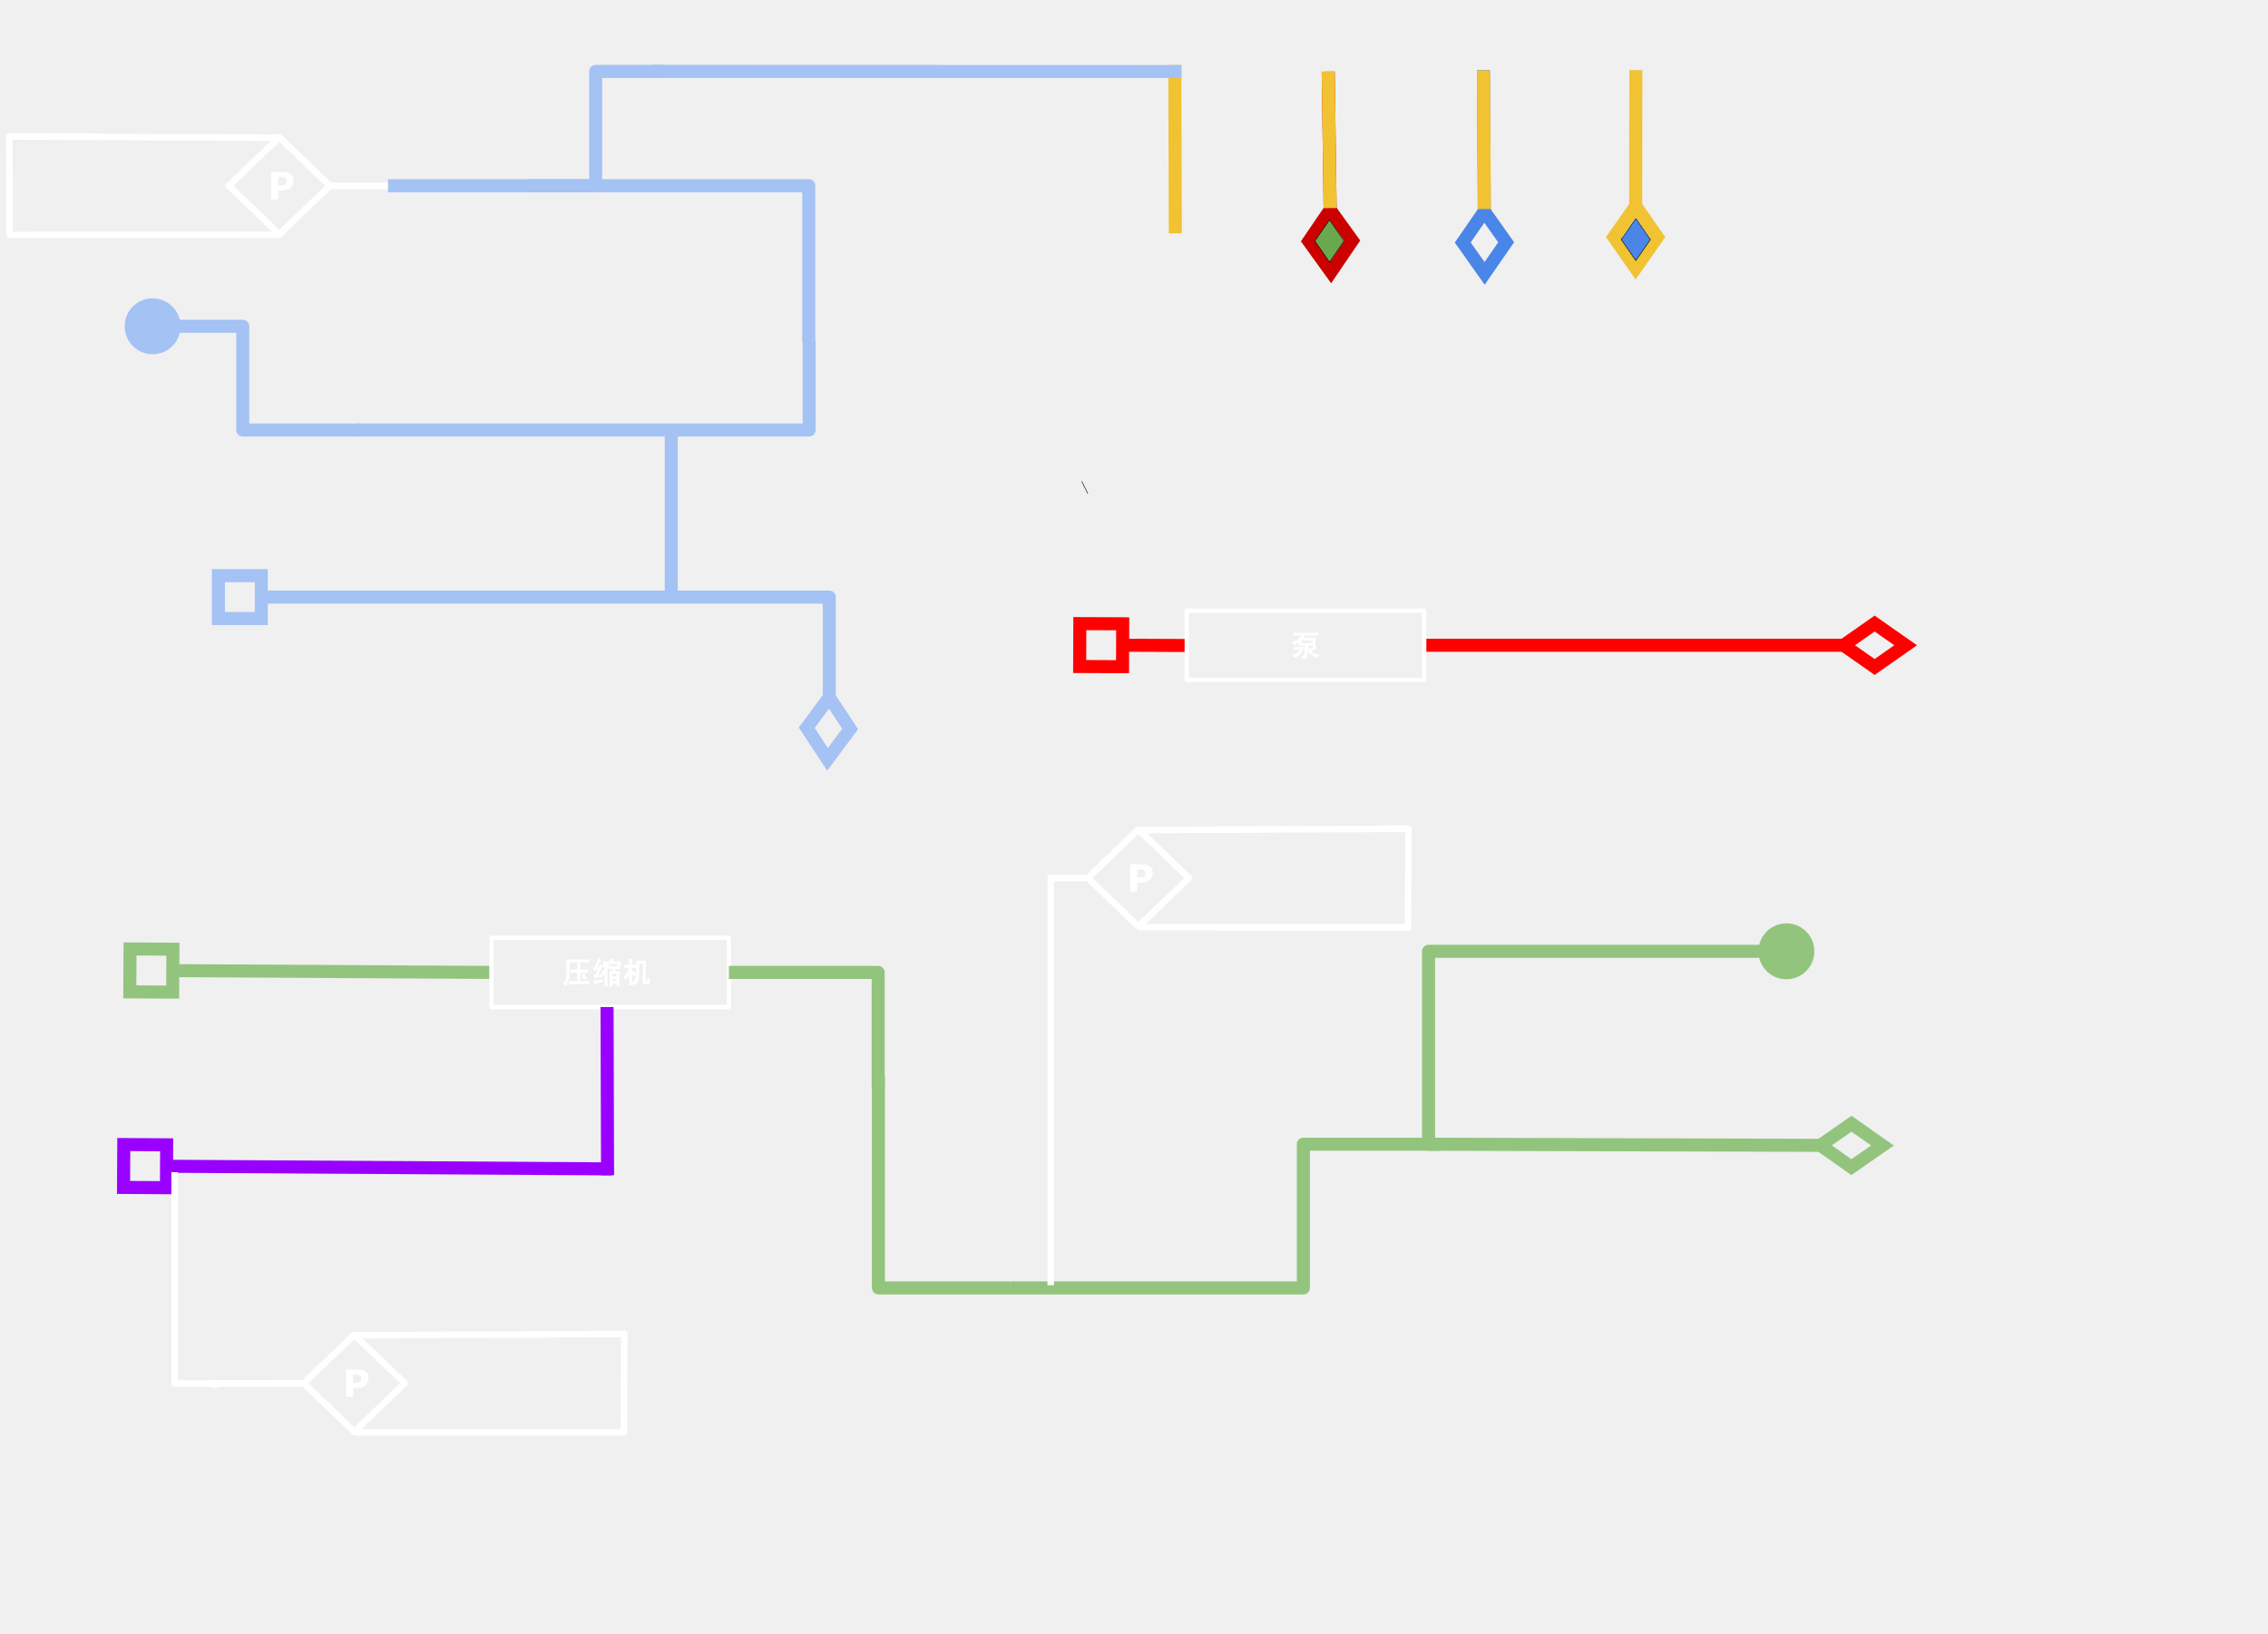
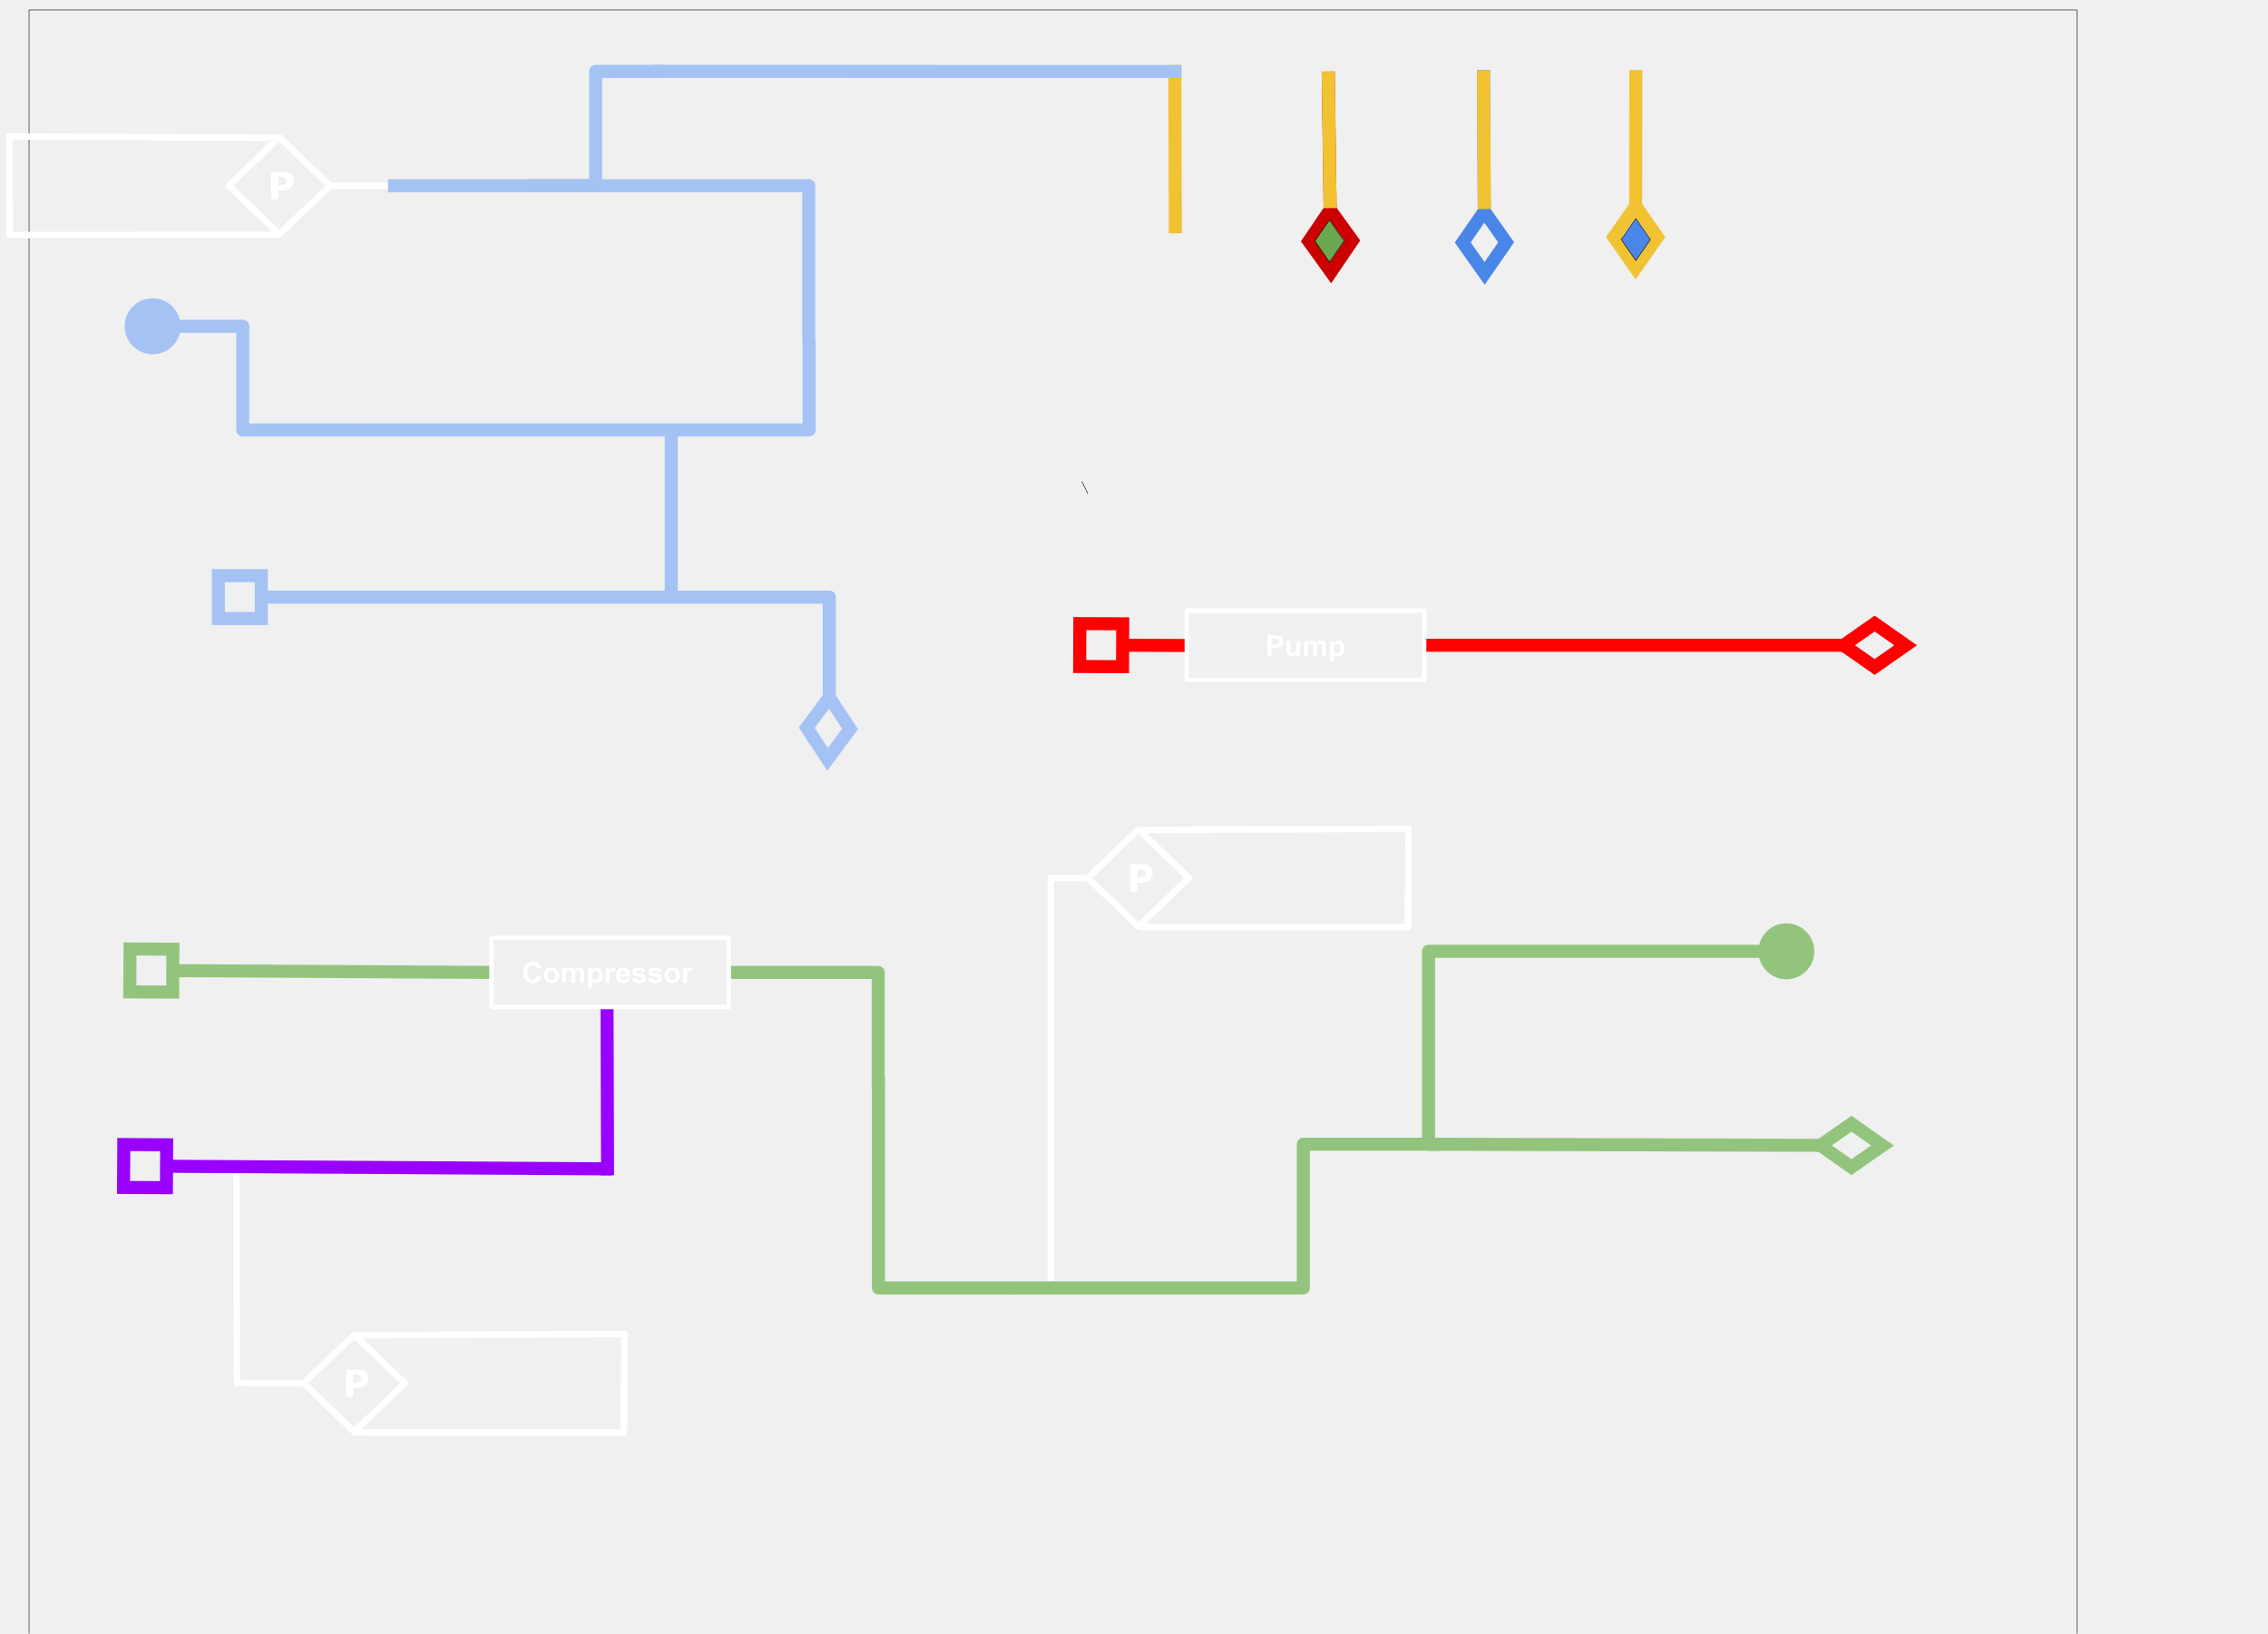
<svg xmlns="http://www.w3.org/2000/svg" version="1.1" viewBox="0.0 0.0 4175.735 3007.722" fill="none" stroke="none" stroke-linecap="square" stroke-miterlimit="10">
  <clipPath id="p.0">
    <path d="m0 0l4175.735 0l0 3007.722l-4175.735 0l0 -3007.722z" clip-rule="nonzero" />
  </clipPath>
  <g clip-path="url(#p.0)">
    <path fill="#000000" fill-opacity="0.0" d="m0 0l4175.735 0l0 3007.722l-4175.735 0z" fill-rule="evenodd" />
-     <path fill="#000000" fill-opacity="0.0" d="m381.522 2547.003l177.638 -0.441" fill-rule="evenodd" />
-     <path stroke="#ffffff" stroke-width="12.0" stroke-linejoin="round" stroke-linecap="butt" d="m381.522 2547.003l177.638 -0.441" fill-rule="evenodd" />
+     <path fill="#000000" fill-opacity="0.0" d="m53.514 18.291l3770.457 0l0 3007.717l-3770.457 0z" fill-rule="evenodd" />
+     <path stroke="#000000" stroke-width="1.0" stroke-linejoin="round" stroke-linecap="butt" d="m53.514 18.291l3770.457 0l0 3007.717l-3770.457 0z" fill-rule="evenodd" />
+     <path fill="#000000" fill-opacity="0.0" d="m436.155 2549.231l-0.756 -388.472" fill-rule="evenodd" />
+     <path stroke="#ffffff" stroke-width="12.0" stroke-linejoin="round" stroke-linecap="butt" d="m436.155 2549.231l-0.756 -388.472" fill-rule="evenodd" />
+     <path fill="#000000" fill-opacity="0.0" d="m430.782 2546.153l128.378 0.409" fill-rule="evenodd" />
+     <path stroke="#ffffff" stroke-width="12.0" stroke-linejoin="round" stroke-linecap="butt" d="m430.782 2546.153l128.378 0.409" fill-rule="evenodd" />
    <path fill="#000000" fill-opacity="0.0" d="m559.16 2546.562l93.039 -89.213l93.039 89.213l-93.039 89.213z" fill-rule="evenodd" />
    <path stroke="#ffffff" stroke-width="12.0" stroke-linejoin="round" stroke-linecap="butt" d="m559.16 2546.562l93.039 -89.213l93.039 89.213l-93.039 89.213z" fill-rule="evenodd" />
    <path fill="#ffffff" d="m678.711 2537.123q0 3.391 -1.188 6.625q-1.172 3.234 -3.375 5.438q-3.016 2.969 -6.719 4.5q-3.703 1.516 -9.234 1.516l-8.078 0l0 16.422l-13.0 0l0 -50.406l21.391 0q4.812 0 8.109 0.828q3.297 0.828 5.828 2.484q3.047 2.0 4.656 5.125q1.609 3.109 1.609 7.469zm-13.438 0.312q0 -2.141 -1.156 -3.672q-1.141 -1.547 -2.672 -2.156q-2.031 -0.812 -3.969 -0.891q-1.922 -0.094 -5.125 -0.094l-2.234 0l0 15.109l3.719 0q3.312 0 5.453 -0.406q2.156 -0.406 3.625 -1.625q1.25 -1.094 1.797 -2.594q0.562 -1.516 0.562 -3.672z" fill-rule="nonzero" />
    <path fill="#000000" fill-opacity="0.0" d="m652.953 2636.996l495.654 0.294l0.806 -181.451l-497.58 2.417" fill-rule="evenodd" />
    <path stroke="#ffffff" stroke-width="12.0" stroke-linejoin="round" stroke-linecap="butt" d="m652.953 2636.996l495.654 0.294l0.806 -181.451l-497.58 2.417" fill-rule="evenodd" />
    <path fill="#000000" fill-opacity="0.0" d="m1991.609 886.068l11.339 22.677" fill-rule="evenodd" />
    <path stroke="#000000" stroke-width="1.0" stroke-linejoin="round" stroke-linecap="butt" d="m1991.609 886.068l11.339 22.677" fill-rule="evenodd" />
    <path fill="#000000" fill-opacity="0.0" d="m390.094 1099.257l1136.749 0l0 319.591l-3.773 0" fill-rule="evenodd" />
    <path stroke="#a4c2f4" stroke-width="24.0" stroke-linejoin="round" stroke-linecap="butt" d="m481.055 1099.257l1045.789 0l0 184.565" fill-rule="evenodd" />
    <path stroke="#a4c2f4" stroke-width="24.0" stroke-linecap="butt" d="m481.054 1138.737l-78.96 0l0 -78.96l78.96 0l0 78.96z" fill-rule="nonzero" />
    <path stroke="#a4c2f4" stroke-width="24.0" stroke-linecap="butt" d="m1526.844 1283.822l-41.546 55.94l38.357 58.173l41.546 -55.94z" fill-rule="evenodd" />
    <path fill="#000000" fill-opacity="0.0" d="m657.766 791.598l831.915 0l0 -166.268l3.14 0" fill-rule="evenodd" />
    <path stroke="#a4c2f4" stroke-width="24.0" stroke-linejoin="round" stroke-linecap="butt" d="m657.766 791.598l831.915 0l0 -166.268l3.14 0" fill-rule="evenodd" />
    <path fill="#000000" fill-opacity="0.0" d="m229.514 600.696l217.449 0l0 190.929l217.449 0" fill-rule="evenodd" />
    <path stroke="#a4c2f4" stroke-width="24.0" stroke-linejoin="round" stroke-linecap="butt" d="m320.474 600.696l126.489 0l0 190.929l217.449 0" fill-rule="evenodd" />
    <path fill="#a4c2f4" stroke="#a4c2f4" stroke-width="24.0" stroke-linecap="butt" d="m241.514 600.696c0 -21.804 17.676 -39.48 39.48 -39.48c21.804 0 39.48 17.676 39.48 39.48c0 21.804 -17.676 39.48 -39.48 39.48c-21.804 0 -39.48 -17.676 -39.48 -39.48z" fill-rule="nonzero" />
    <path fill="#000000" fill-opacity="0.0" d="m1235.9 791.606l0 313.606" fill-rule="evenodd" />
    <path stroke="#a4c2f4" stroke-width="24.0" stroke-linejoin="round" stroke-linecap="butt" d="m1235.9 791.606l0 313.606" fill-rule="evenodd" />
    <path fill="#000000" fill-opacity="0.0" d="m2622.144 1187.927l907.339 0" fill-rule="evenodd" />
    <path stroke="#ff0000" stroke-width="24.0" stroke-linejoin="round" stroke-linecap="butt" d="m2622.144 1187.927l772.26 0" fill-rule="evenodd" />
    <path stroke="#ff0000" stroke-width="24.0" stroke-linecap="butt" d="m3394.404 1187.927l57.079 39.967l57.079 -39.967l-57.079 -39.967z" fill-rule="evenodd" />
    <path fill="#000000" fill-opacity="0.0" d="m2633.961 2106.538l-3.78 0l0 -355.181l710.363 0" fill-rule="evenodd" />
    <path stroke="#93c47d" stroke-width="24.0" stroke-linejoin="round" stroke-linecap="butt" d="m2633.961 2106.538l-3.78 0l0 -355.181l619.403 0" fill-rule="evenodd" />
    <path fill="#93c47d" stroke="#93c47d" stroke-width="24.0" stroke-linecap="butt" d="m3328.543 1751.357c0 21.804 -17.676 39.48 -39.48 39.48c-21.804 0 -39.48 -17.676 -39.48 -39.48c0 -21.804 17.676 -39.48 39.48 -39.48c21.804 0 39.48 17.676 39.48 39.48z" fill-rule="nonzero" />
-     <path fill="#000000" fill-opacity="0.0" d="m2652.853 2106.538l-253.162 0l0 264.504l-540.35 0" fill-rule="evenodd" />
-     <path stroke="#93c47d" stroke-width="24.0" stroke-linejoin="round" stroke-linecap="butt" d="m2652.853 2106.538l-253.162 0l0 264.504l-540.35 0" fill-rule="evenodd" />
    <path fill="#000000" fill-opacity="0.0" d="m904.811 1790.207l-677.606 -3.748" fill-rule="evenodd" />
    <path stroke="#93c47d" stroke-width="24.0" stroke-linejoin="round" stroke-linecap="butt" d="m904.811 1790.207l-586.648 -3.245" fill-rule="evenodd" />
    <path stroke="#93c47d" stroke-width="24.0" stroke-linecap="butt" d="m317.945 1826.442l-78.959 -0.437l0.437 -78.959l78.959 0.437l-0.437 78.959z" fill-rule="nonzero" />
    <path fill="#000000" fill-opacity="0.0" d="m1125.953 2151.905l-910.268 -5.386" fill-rule="evenodd" />
    <path stroke="#9900ff" stroke-width="24.0" stroke-linejoin="round" stroke-linecap="butt" d="m1125.953 2151.905l-819.309 -4.848" fill-rule="evenodd" />
    <path stroke="#9900ff" stroke-width="24.0" stroke-linecap="butt" d="m306.41 2186.537l-78.959 -0.467l0.467 -78.959l78.959 0.467l-0.467 78.958z" fill-rule="nonzero" />
-     <path fill="#000000" fill-opacity="0.0" d="m397.063 2554.612l0 -7.558l-75.559 0l0 -389.198" fill-rule="evenodd" />
-     <path stroke="#ffffff" stroke-width="12.0" stroke-linejoin="round" stroke-linecap="butt" d="m397.063 2554.612l0 -7.558l-75.559 0l0 -389.198" fill-rule="evenodd" />
    <path fill="#000000" fill-opacity="0.0" d="m775.588 341.954l-168.189 0" fill-rule="evenodd" />
    <path stroke="#ffffff" stroke-width="12.0" stroke-linejoin="round" stroke-linecap="butt" d="m775.588 341.954l-168.189 0" fill-rule="evenodd" />
    <path fill="#000000" fill-opacity="0.0" d="m607.399 341.954l-93.039 -89.213l-93.039 89.213l93.039 89.213z" fill-rule="evenodd" />
    <path stroke="#ffffff" stroke-width="12.0" stroke-linejoin="round" stroke-linecap="butt" d="m607.399 341.954l-93.039 -89.213l-93.039 89.213l93.039 89.213z" fill-rule="evenodd" />
    <path fill="#ffffff" d="m540.871 332.514q0 3.391 -1.188 6.625q-1.172 3.234 -3.375 5.438q-3.016 2.969 -6.719 4.5q-3.703 1.516 -9.234 1.516l-8.078 0l0 16.422l-13.0 0l0 -50.406l21.391 0q4.812 0 8.109 0.828q3.297 0.828 5.828 2.484q3.047 2.0 4.656 5.125q1.609 3.109 1.609 7.469zm-13.438 0.312q0 -2.141 -1.156 -3.672q-1.141 -1.547 -2.672 -2.156q-2.031 -0.812 -3.969 -0.891q-1.922 -0.094 -5.125 -0.094l-2.234 0l0 15.109l3.719 0q3.312 0 5.453 -0.406q2.156 -0.406 3.625 -1.625q1.25 -1.094 1.797 -2.594q0.562 -1.516 0.562 -3.672z" fill-rule="nonzero" />
    <path fill="#000000" fill-opacity="0.0" d="m513.606 432.387l-495.654 0.294l-0.806 -181.451l497.58 2.417" fill-rule="evenodd" />
    <path stroke="#ffffff" stroke-width="12.0" stroke-linejoin="round" stroke-linecap="butt" d="m513.606 432.387l-495.654 0.294l-0.806 -181.451l497.58 2.417" fill-rule="evenodd" />
    <path fill="#000000" fill-opacity="0.0" d="m2002.947 1616.363l93.039 -89.213l93.04 89.213l-93.04 89.213z" fill-rule="evenodd" />
    <path stroke="#ffffff" stroke-width="12.0" stroke-linejoin="round" stroke-linecap="butt" d="m2002.947 1616.363l93.039 -89.213l93.04 89.213l-93.04 89.213z" fill-rule="evenodd" />
    <path fill="#ffffff" d="m2122.499 1606.924q0 3.391 -1.188 6.625q-1.172 3.234 -3.375 5.438q-3.016 2.969 -6.719 4.5q-3.703 1.516 -9.234 1.516l-8.078 0l0 16.422l-13.0 0l0 -50.406l21.391 0q4.812 0 8.109 0.828q3.297 0.828 5.828 2.484q3.047 2.0 4.656 5.125q1.609 3.109 1.609 7.469zm-13.438 0.312q0 -2.141 -1.156 -3.672q-1.141 -1.547 -2.672 -2.156q-2.031 -0.812 -3.969 -0.891q-1.922 -0.094 -5.125 -0.094l-2.234 0l0 15.109l3.719 0q3.312 0 5.453 -0.406q2.156 -0.406 3.625 -1.625q1.25 -1.094 1.797 -2.594q0.562 -1.516 0.562 -3.672z" fill-rule="nonzero" />
    <path fill="#000000" fill-opacity="0.0" d="m2096.74 1706.797l495.654 0.294l0.806 -181.451l-497.58 2.417" fill-rule="evenodd" />
    <path stroke="#ffffff" stroke-width="12.0" stroke-linejoin="round" stroke-linecap="butt" d="m2096.74 1706.797l495.654 0.294l0.806 -181.451l-497.58 2.417" fill-rule="evenodd" />
    <path fill="#000000" fill-opacity="0.0" d="m2002.947 1616.363l-68.409 0l0 749.827" fill-rule="evenodd" />
    <path stroke="#ffffff" stroke-width="12.0" stroke-linejoin="round" stroke-linecap="butt" d="m2002.947 1616.363l-68.409 0l0 749.827" fill-rule="evenodd" />
-     <path fill="#000000" fill-opacity="0.0" d="m904.811 1726.507l437.134 0l0 127.401l-437.134 0z" fill-rule="evenodd" />
-     <path stroke="#ffffff" stroke-width="8.0" stroke-linejoin="round" stroke-linecap="butt" d="m904.811 1726.507l437.134 0l0 127.401l-437.134 0z" fill-rule="evenodd" />
-     <path fill="#000000" fill-opacity="0.0" d="m928.055 1726.499l379.244 0l0 127.402l-379.244 0z" fill-rule="evenodd" />
-     <path fill="#ffffff" d="m1062.701 1785.04l0 -5.422q0 -3.281 -0.297 -6.453l6.766 0q-0.656 2.609 -0.656 6.656l0 5.219l6.672 0q4.328 0 7.297 -0.312l0 6.438q-2.969 -0.312 -7.297 -0.312l-6.672 0l0 15.438l8.344 0q5.172 0 8.75 -0.281l0 6.156q-3.578 -0.266 -8.547 -0.266l-21.234 0q-5.391 0 -8.547 0.281l0 -6.172q3.984 0.281 8.547 0.281l6.875 0l0 -15.438l-3.969 0q-5.359 0 -8.109 0.328l0 -6.422q4.188 0.281 8.109 0.281l3.969 0zm14.156 -18.547q4.547 0 7.906 -0.266l0 5.984q-2.953 -0.312 -7.906 -0.312l-27.922 0l0 17.719q0 7.188 -1.594 13.125q-1.578 5.922 -5.047 12.641q-2.359 -2.359 -5.859 -3.719q4.031 -5.938 5.25 -10.516q1.219 -4.578 1.438 -10.297l0 -15.594q-0.219 -4.344 -0.469 -8.766l34.203 0zm-2.172 25.453q3.906 5.109 6.469 9.234q-3.047 1.641 -5.688 3.406q-2.453 -5.172 -5.438 -9.422q2.594 -1.453 4.656 -3.219zm61.109 -12.531q2.266 0 6.047 -0.266l0 5.312q-3.781 -0.266 -8.312 -0.266l-1.047 4.172l8.156 0q-0.266 4.797 -0.266 8.125l0 10.625q0 2.891 0.266 8.109l-5.453 0l0 -3.953l-7.719 0l0 3.953l-5.453 0q0.25 -5.0 0.25 -8.109l0 -10.625q0 -3.328 -0.25 -8.125l5.078 0q0.625 -1.688 1.062 -4.172q-2.953 0 -6.719 0.266l0 -5.312q3.766 0.266 7.078 0.266l7.281 0zm-28.062 -12.734q-2.703 2.984 -4.969 7.531q-2.266 4.547 -3.859 7.281q1.25 0 3.625 -0.172q0.828 -1.969 1.922 -6.109q2.984 1.797 6.453 3.25q-2.531 3.078 -4.609 6.906q-2.062 3.812 -5.219 8.969q2.984 -0.141 8.703 -0.922q-0.625 2.891 -0.344 5.266q-2.938 0.297 -6.859 0.516q-3.906 0.203 -8.328 1.75q-0.281 -2.891 -2.031 -5.219q3.641 -1.562 5.125 -4.031q1.5 -2.484 3.109 -5.562q-3.625 0.141 -6.797 1.453q-1.109 -3.094 -2.094 -5.375q2.047 -0.594 3.297 -2.625q1.25 -2.031 3.391 -6.641q2.156 -4.609 2.719 -9.016q3.281 1.797 6.766 2.75zm16.25 10.844q-2.938 2.609 -3.641 3.906q-0.703 1.297 -1.828 3.203l0 30.594l-5.672 0q0.266 -4.391 0.266 -7.281l0.125 -16.25q0.141 0.031 -1.812 3.359q-2.312 -2.031 -5.203 -3.312q4.578 -4.328 7.125 -8.406q2.547 -4.078 4.125 -8.547q2.641 1.766 6.516 2.734zm3.984 -13.625q0.922 2.125 1.828 5.938l13.156 0q-0.281 2.953 -0.281 4.578q0 1.609 0.297 4.359l-5.703 0l0 -3.953l-21.25 0l0 6.047l-5.688 0q0.281 -3.578 0.281 -5.828q0 -2.25 -0.312 -5.203l13.281 0q-0.234 -1.422 -1.625 -4.469q2.812 -0.938 6.016 -1.469zm-17.578 38.641q0 3.062 0.281 5.688q-4.938 0.734 -8.969 1.562q-4.016 0.828 -8.094 2.203q-0.281 -3.219 -1.969 -7.172q5.375 0 8.656 -0.406q3.281 -0.406 10.094 -1.875zm24.797 -5.219l0 -4.172l-7.719 0l0 4.172l7.719 0zm0 9.172l0 -4.172l-7.719 0l0 4.172l7.719 0z" fill-rule="nonzero" />
-     <path fill="#ffffff" d="m1163.06 1808.665q8.156 -3.75 8.156 -15.297l0 -24.781l17.891 0l0 36.859q0 0.844 0.641 0.844l1.25 0q0.312 0 0.422 -0.734l0.516 -5.438l6.016 2.297l-0.938 5.859q-0.516 3.625 -4.141 3.625l-5.0 0q-4.578 0 -4.578 -4.375l0 -33.328l-6.266 0l0 18.953q0 15.5 -10.016 20.859l-3.953 -5.344zm0.844 5.109l-5.812 0l0 -18.125q-1.391 3.172 -6.609 8.891l-3.594 -6.094q8.578 -8.797 9.656 -16.75l-8.203 0l0 -5.609l8.75 0l0 -11.047l4.828 0q4.75 0.469 0.984 2.562l0 8.484l7.297 0l0 5.609l-7.297 0l0 4.875q3.344 1.484 7.703 4.875l-3.094 6.516q-3.297 -3.594 -4.609 -4.688l0 20.5z" fill-rule="nonzero" />
    <path fill="#000000" fill-opacity="0.0" d="m1118.622 2163.633l-0.945 -309.732" fill-rule="evenodd" />
    <path stroke="#9900ff" stroke-width="24.0" stroke-linejoin="round" stroke-linecap="butt" d="m1118.622 2163.633l-0.945 -309.732" fill-rule="evenodd" />
-     <path fill="#000000" fill-opacity="0.0" d="m1859.341 2368.748l0 2.293l-242.016 0l0 -388.309" fill-rule="evenodd" />
-     <path stroke="#93c47d" stroke-width="24.0" stroke-linejoin="round" stroke-linecap="butt" d="m1859.341 2368.748l0 2.293l-242.016 0l0 -388.309" fill-rule="evenodd" />
    <path fill="#000000" fill-opacity="0.0" d="m1617.315 2000.412l-0.463 0l0 -210.205l-274.907 0" fill-rule="evenodd" />
    <path stroke="#93c47d" stroke-width="24.0" stroke-linejoin="round" stroke-linecap="butt" d="m1617.315 2000.412l-0.463 0l0 -210.205l-274.907 0" fill-rule="evenodd" />
    <path fill="#000000" fill-opacity="0.0" d="m2213.955 1124.651l379.244 0l0 127.402l-379.244 0z" fill-rule="evenodd" />
-     <path fill="#ffffff" d="m2417.117 1165.067q4.953 0 9.578 -0.516l0 6.016q-4.625 -0.516 -7.5 -0.516l-16.594 0q-1.453 2.562 -2.641 3.969l22.0 0q-0.266 3.984 -0.266 7.078q0 3.109 0.25 7.703l-13.469 0q0.672 2.0 1.266 3.391q0.594 1.391 1.938 3.031q4.078 -2.484 8.688 -7.344q1.984 3.125 4.766 5.906q-3.312 1.0 -5.672 2.328q-2.344 1.328 -4.844 2.891q1.359 1.641 4.875 3.562q3.516 1.906 10.266 3.031q-3.969 3.047 -4.516 6.016q-6.25 -2.5 -11.703 -6.984q-5.438 -4.484 -6.219 -6.453l0 8.141q-0.234 4.734 -2.406 5.578q-2.172 0.844 -6.609 1.375q-0.5 -3.094 -3.109 -6.672q4.797 0.344 5.656 0.203q0.859 -0.156 0.859 -1.531l0 -16.469l-11.109 0q0.281 -3.984 0.281 -6.484q-1.812 1.328 -7.797 5.406q-1.359 -2.484 -5.0 -4.625q7.344 -3.531 11.609 -6.797q4.281 -3.266 6.0 -6.25l-6.906 0q-2.656 0 -7.281 0.516l0 -6.0q5.859 0.5 10.609 0.5l25.0 0zm-16.203 25.828q-1.344 5.094 -2.969 8.125q-1.625 3.016 -4.844 5.906q-3.203 2.891 -10.094 6.688q-1.328 -2.672 -5.047 -5.469q7.125 -1.844 10.516 -4.547q3.391 -2.703 4.625 -5.297l-4.734 0q-2.469 0 -6.656 0.25l0 -5.906q4.406 0.25 6.875 0.25l12.328 0zm15.375 -7.297l0 -4.375l-20.0 0l0 4.375l20.0 0z" fill-rule="nonzero" />
+     <path fill="#ffffff" d="m2333.384 1207.552l0 -38.172l12.375 0q7.031 0 9.172 0.578q3.266 0.859 5.484 3.734q2.219 2.875 2.219 7.422q0 3.516 -1.281 5.922q-1.281 2.391 -3.25 3.766q-1.953 1.359 -3.984 1.797q-2.766 0.547 -8.0 0.547l-5.016 0l0 14.406l-7.719 0zm7.719 -31.719l0 10.828l4.219 0q4.547 0 6.078 -0.594q1.547 -0.594 2.422 -1.875q0.875 -1.281 0.875 -2.969q0 -2.078 -1.234 -3.422q-1.219 -1.359 -3.094 -1.703q-1.375 -0.266 -5.547 -0.266l-3.719 0zm46.007 31.719l0 -4.141q-1.516 2.219 -3.984 3.5q-2.453 1.266 -5.188 1.266q-2.781 0 -5.0 -1.219q-2.203 -1.234 -3.203 -3.438q-0.984 -2.219 -0.984 -6.125l0 -17.5l7.312 0l0 12.703q0 5.844 0.406 7.156q0.406 1.312 1.469 2.078q1.078 0.766 2.719 0.766q1.875 0 3.359 -1.016q1.484 -1.031 2.031 -2.547q0.547 -1.531 0.547 -7.469l0 -11.672l7.312 0l0 27.656l-6.797 0zm13.825 -27.656l6.75 0l0 3.781q3.609 -4.406 8.609 -4.406q2.656 0 4.609 1.094q1.953 1.094 3.203 3.312q1.828 -2.219 3.938 -3.312q2.109 -1.094 4.5 -1.094q3.047 0 5.156 1.234q2.109 1.234 3.156 3.641q0.75 1.766 0.75 5.719l0 17.688l-7.312 0l0 -15.812q0 -4.109 -0.766 -5.312q-1.016 -1.562 -3.125 -1.562q-1.531 0 -2.891 0.938q-1.344 0.938 -1.953 2.75q-0.594 1.812 -0.594 5.719l0 13.281l-7.312 0l0 -15.156q0 -4.031 -0.391 -5.203q-0.391 -1.172 -1.219 -1.75q-0.812 -0.578 -2.219 -0.578q-1.688 0 -3.047 0.922q-1.359 0.906 -1.953 2.625q-0.578 1.719 -0.578 5.703l0 13.438l-7.312 0l0 -27.656zm47.761 0l6.812 0l0 4.062q1.328 -2.078 3.594 -3.375q2.266 -1.312 5.031 -1.312q4.812 0 8.172 3.781q3.359 3.766 3.359 10.516q0 6.922 -3.391 10.766q-3.375 3.844 -8.188 3.844q-2.297 0 -4.156 -0.906q-1.859 -0.922 -3.922 -3.125l0 13.922l-7.312 0l0 -38.172zm7.234 13.359q0 4.656 1.844 6.891q1.859 2.219 4.516 2.219q2.547 0 4.234 -2.031q1.703 -2.047 1.703 -6.719q0 -4.344 -1.75 -6.453q-1.75 -2.109 -4.328 -2.109q-2.672 0 -4.453 2.078q-1.766 2.062 -1.766 6.125z" fill-rule="nonzero" />
    <path fill="#000000" fill-opacity="0.0" d="m2185.01 1188.352l-209.039 -0.85" fill-rule="evenodd" />
    <path stroke="#ff0000" stroke-width="24.0" stroke-linejoin="round" stroke-linecap="butt" d="m2185.01 1188.352l-118.08 -0.48" fill-rule="evenodd" />
    <path stroke="#ff0000" stroke-width="24.0" stroke-linecap="butt" d="m2066.77 1227.351l-78.959 -0.321l0.321 -78.959l78.959 0.321l-0.321 78.959z" fill-rule="nonzero" />
    <path fill="#000000" fill-opacity="0.0" d="m2163.958 429.488l-0.945 -309.732" fill-rule="evenodd" />
    <path stroke="#f1c232" stroke-width="24.0" stroke-linejoin="round" stroke-linecap="butt" d="m2163.958 429.488l-0.945 -309.732" fill-rule="evenodd" />
    <path fill="#000000" fill-opacity="0.0" d="m971.388 341.955l125.307 0l0 -210.457l125.307 0" fill-rule="evenodd" />
    <path stroke="#a4c2f4" stroke-width="24.0" stroke-linejoin="round" stroke-linecap="butt" d="m971.388 341.955l125.307 0l0 -210.457l125.307 0" fill-rule="evenodd" />
    <path fill="#000000" fill-opacity="0.0" d="m2450.843 521.514l-5.386 -389.795" fill-rule="evenodd" />
    <path stroke="#cc0000" stroke-width="24.0" stroke-linejoin="round" stroke-linecap="butt" d="m2448.976 386.449l-3.52 -254.73" fill-rule="evenodd" />
    <path stroke="#cc0000" stroke-width="24.0" stroke-linecap="butt" d="m2448.976 386.449l-39.175 57.625l40.752 56.521l39.175 -57.625z" fill-rule="evenodd" />
    <path fill="#000000" fill-opacity="0.0" d="m2733.528 524.223l-2.236 -395.213" fill-rule="evenodd" />
    <path stroke="#4a86e8" stroke-width="24.0" stroke-linejoin="round" stroke-linecap="butt" d="m2732.763 389.147l-1.472 -260.136" fill-rule="evenodd" />
    <path stroke="#4a86e8" stroke-width="24.0" stroke-linecap="butt" d="m2732.763 389.147l-39.643 57.304l40.289 56.852l39.643 -57.304z" fill-rule="evenodd" />
    <path fill="#000000" fill-opacity="0.0" d="m3011.381 514.491l0.441 -385.48" fill-rule="evenodd" />
    <path stroke="#f1c232" stroke-width="24.0" stroke-linejoin="round" stroke-linecap="butt" d="m3011.535 379.412l0.286 -250.402" fill-rule="evenodd" />
    <path stroke="#f1c232" stroke-width="24.0" stroke-linecap="butt" d="m3011.535 379.412l-40.032 57.033l39.902 57.124l40.032 -57.033z" fill-rule="evenodd" />
    <path fill="#000000" fill-opacity="0.0" d="m1197.727 131.365l977.638 0.315" fill-rule="evenodd" />
    <path stroke="#a4c2f4" stroke-width="24.0" stroke-linejoin="round" stroke-linecap="butt" d="m1197.727 131.365l977.638 0.315" fill-rule="evenodd" />
    <path fill="#6aa84f" d="m2420.843 443.682l26.866 -38.835l26.866 38.835l-26.866 38.835z" fill-rule="evenodd" />
    <path stroke="#000000" stroke-width="1.0" stroke-linejoin="round" stroke-linecap="butt" d="m2420.843 443.682l26.866 -38.835l26.866 38.835l-26.866 38.835z" fill-rule="evenodd" />
    <path fill="#4a86e8" d="m2984.924 440.963l26.866 -38.835l26.866 38.835l-26.866 38.835z" fill-rule="evenodd" />
    <path stroke="#000000" stroke-width="1.0" stroke-linejoin="round" stroke-linecap="butt" d="m2984.924 440.963l26.866 -38.835l26.866 38.835l-26.866 38.835z" fill-rule="evenodd" />
    <path fill="#000000" fill-opacity="0.0" d="m2448.911 383.173l-3.433 -251.528" fill-rule="evenodd" />
    <path stroke="#f1c232" stroke-width="24.0" stroke-linejoin="round" stroke-linecap="butt" d="m2448.911 383.173l-3.433 -251.528" fill-rule="evenodd" />
    <path fill="#000000" fill-opacity="0.0" d="m2732.992 384.853l-1.701 -255.433" fill-rule="evenodd" />
    <path stroke="#f1c232" stroke-width="24.0" stroke-linejoin="round" stroke-linecap="butt" d="m2732.992 384.853l-1.701 -255.433" fill-rule="evenodd" />
    <path fill="#000000" fill-opacity="0.0" d="m2630.181 2106.538l856.63 2.425" fill-rule="evenodd" />
    <path stroke="#93c47d" stroke-width="24.0" stroke-linejoin="round" stroke-linecap="butt" d="m2630.181 2106.538l721.552 2.043" fill-rule="evenodd" />
    <path stroke="#93c47d" stroke-width="24.0" stroke-linecap="butt" d="m3351.733 2108.581l56.965 40.128l57.191 -39.805l-56.965 -40.128z" fill-rule="evenodd" />
+     <path fill="#000000" fill-opacity="0.0" d="m714.459 341.958l774.603 0l0 283.37l3.76 0" fill-rule="evenodd" />
+     <path stroke="#a4c2f4" stroke-width="24.0" stroke-linejoin="round" stroke-linecap="butt" d="m714.459 341.958l774.603 0l0 283.37l3.76 0" fill-rule="evenodd" />
    <path fill="#000000" fill-opacity="0.0" d="m2185.01 1124.226l437.134 0l0 127.402l-437.134 0z" fill-rule="evenodd" />
    <path stroke="#ffffff" stroke-width="8.0" stroke-linejoin="round" stroke-linecap="butt" d="m2185.01 1124.226l437.134 0l0 127.402l-437.134 0z" fill-rule="evenodd" />
-     <path fill="#000000" fill-opacity="0.0" d="m714.459 341.958l774.603 0l0 283.37l3.76 0" fill-rule="evenodd" />
-     <path stroke="#a4c2f4" stroke-width="24.0" stroke-linejoin="round" stroke-linecap="butt" d="m714.459 341.958l774.603 0l0 283.37l3.76 0" fill-rule="evenodd" />
+     <path fill="#000000" fill-opacity="0.0" d="m928.055 1726.499l379.244 0l0 127.402l-379.244 0z" fill-rule="evenodd" />
+     <path fill="#ffffff" d="m988.906 1795.368l7.484 2.359q-1.719 6.25 -5.719 9.297q-4.0 3.031 -10.141 3.031q-7.609 0 -12.5 -5.188q-4.891 -5.203 -4.891 -14.219q0 -9.531 4.922 -14.797q4.922 -5.281 12.938 -5.281q7.0 0 11.375 4.141q2.609 2.453 3.906 7.031l-7.625 1.828q-0.688 -2.969 -2.828 -4.688q-2.141 -1.719 -5.219 -1.719q-4.25 0 -6.891 3.047q-2.641 3.047 -2.641 9.859q0 7.25 2.594 10.328q2.609 3.062 6.781 3.062q3.078 0 5.281 -1.953q2.219 -1.953 3.172 -6.141zm12.356 -0.188q0 -3.641 1.797 -7.047q1.797 -3.422 5.078 -5.219q3.297 -1.797 7.359 -1.797q6.281 0 10.281 4.078q4.016 4.078 4.016 10.297q0 6.281 -4.047 10.406q-4.047 4.125 -10.187 4.125q-3.812 0 -7.266 -1.719q-3.438 -1.719 -5.234 -5.031q-1.797 -3.328 -1.797 -8.094zm7.5 0.391q0 4.109 1.953 6.297q1.953 2.188 4.812 2.188q2.859 0 4.797 -2.188q1.953 -2.188 1.953 -6.344q0 -4.062 -1.953 -6.25q-1.938 -2.188 -4.797 -2.188q-2.859 0 -4.812 2.188q-1.953 2.188 -1.953 6.297zm26.216 -13.828l6.75 0l0 3.781q3.609 -4.406 8.609 -4.406q2.656 0 4.609 1.094q1.953 1.094 3.203 3.312q1.828 -2.219 3.938 -3.312q2.109 -1.094 4.5 -1.094q3.047 0 5.156 1.234q2.109 1.234 3.156 3.641q0.75 1.766 0.75 5.719l0 17.688l-7.312 0l0 -15.812q0 -4.109 -0.766 -5.312q-1.016 -1.562 -3.125 -1.562q-1.531 0 -2.891 0.938q-1.344 0.938 -1.953 2.75q-0.594 1.812 -0.594 5.719l0 13.281l-7.312 0l0 -15.156q0 -4.031 -0.391 -5.203q-0.391 -1.172 -1.219 -1.75q-0.812 -0.578 -2.219 -0.578q-1.688 0 -3.047 0.922q-1.359 0.906 -1.953 2.625q-0.578 1.719 -0.578 5.703l0 13.438l-7.312 0l0 -27.656zm47.761 0l6.812 0l0 4.062q1.328 -2.078 3.594 -3.375q2.266 -1.312 5.031 -1.312q4.812 0 8.172 3.781q3.359 3.766 3.359 10.516q0 6.922 -3.391 10.766q-3.375 3.844 -8.188 3.844q-2.297 0 -4.156 -0.906q-1.859 -0.922 -3.922 -3.125l0 13.922l-7.312 0l0 -38.172zm7.234 13.359q0 4.656 1.844 6.891q1.859 2.219 4.516 2.219q2.547 0 4.234 -2.031q1.703 -2.047 1.703 -6.719q0 -4.344 -1.75 -6.453q-1.75 -2.109 -4.328 -2.109q-2.672 0 -4.453 2.078q-1.766 2.062 -1.766 6.125zm32.544 14.297l-7.312 0l0 -27.656l6.797 0l0 3.938q1.75 -2.797 3.141 -3.672q1.391 -0.891 3.156 -0.891q2.5 0 4.828 1.391l-2.266 6.375q-1.859 -1.203 -3.438 -1.203q-1.547 0 -2.609 0.844q-1.062 0.844 -1.688 3.062q-0.609 2.219 -0.609 9.266l0 8.547zm29.769 -8.797l7.281 1.219q-1.391 4.016 -4.438 6.109q-3.031 2.094 -7.578 2.094q-7.219 0 -10.688 -4.719q-2.734 -3.766 -2.734 -9.531q0 -6.875 3.594 -10.766q3.594 -3.891 9.094 -3.891q6.172 0 9.734 4.078q3.562 4.078 3.406 12.484l-18.328 0q0.078 3.25 1.766 5.062q1.703 1.812 4.234 1.812q1.719 0 2.891 -0.938q1.172 -0.938 1.766 -3.016zm0.422 -7.406q-0.078 -3.172 -1.641 -4.828q-1.562 -1.656 -3.812 -1.656q-2.391 0 -3.953 1.75q-1.562 1.75 -1.531 4.734l10.938 0zm10.643 8.312l7.344 -1.125q0.469 2.141 1.891 3.25q1.438 1.109 4.016 1.109q2.844 0 4.281 -1.047q0.953 -0.734 0.953 -1.953q0 -0.828 -0.516 -1.375q-0.547 -0.531 -2.453 -0.969q-8.844 -1.953 -11.219 -3.562q-3.281 -2.25 -3.281 -6.234q0 -3.594 2.828 -6.031q2.844 -2.453 8.812 -2.453q5.672 0 8.438 1.859q2.766 1.844 3.797 5.453l-6.891 1.281q-0.453 -1.609 -1.688 -2.469q-1.234 -0.859 -3.531 -0.859q-2.891 0 -4.141 0.797q-0.828 0.578 -0.828 1.484q0 0.781 0.734 1.328q0.984 0.734 6.828 2.062q5.844 1.328 8.172 3.25q2.281 1.953 2.281 5.453q0 3.797 -3.172 6.531q-3.172 2.734 -9.406 2.734q-5.641 0 -8.938 -2.281q-3.297 -2.297 -4.312 -6.234zm29.659 0l7.344 -1.125q0.469 2.141 1.891 3.25q1.438 1.109 4.016 1.109q2.844 0 4.281 -1.047q0.953 -0.734 0.953 -1.953q0 -0.828 -0.516 -1.375q-0.547 -0.531 -2.453 -0.969q-8.844 -1.953 -11.219 -3.562q-3.281 -2.25 -3.281 -6.234q0 -3.594 2.828 -6.031q2.844 -2.453 8.812 -2.453q5.672 0 8.438 1.859q2.766 1.844 3.797 5.453l-6.891 1.281q-0.453 -1.609 -1.688 -2.469q-1.234 -0.859 -3.531 -0.859q-2.891 0 -4.141 0.797q-0.828 0.578 -0.828 1.484q0 0.781 0.734 1.328q0.984 0.734 6.828 2.062q5.844 1.328 8.172 3.25q2.281 1.953 2.281 5.453q0 3.797 -3.172 6.531q-3.172 2.734 -9.406 2.734q-5.641 0 -8.938 -2.281q-3.297 -2.297 -4.312 -6.234zm30.549 -6.328q0 -3.641 1.797 -7.047q1.797 -3.422 5.078 -5.219q3.297 -1.797 7.359 -1.797q6.281 0 10.281 4.078q4.016 4.078 4.016 10.297q0 6.281 -4.047 10.406q-4.047 4.125 -10.188 4.125q-3.812 0 -7.266 -1.719q-3.438 -1.719 -5.234 -5.031q-1.797 -3.328 -1.797 -8.094zm7.5 0.391q0 4.109 1.953 6.297q1.953 2.188 4.812 2.188q2.859 0 4.797 -2.188q1.953 -2.188 1.953 -6.344q0 -4.062 -1.953 -6.25q-1.938 -2.188 -4.797 -2.188q-2.859 0 -4.812 2.188q-1.953 2.188 -1.953 6.297zm33.762 13.828l-7.312 0l0 -27.656l6.797 0l0 3.938q1.75 -2.797 3.141 -3.672q1.391 -0.891 3.156 -0.891q2.5 0 4.828 1.391l-2.266 6.375q-1.859 -1.203 -3.438 -1.203q-1.547 0 -2.609 0.844q-1.062 0.844 -1.688 3.062q-0.609 2.219 -0.609 9.266l0 8.547z" fill-rule="nonzero" />
+     <path fill="#000000" fill-opacity="0.0" d="m904.811 1726.507l437.134 0l0 127.401l-437.134 0z" fill-rule="evenodd" />
+     <path stroke="#ffffff" stroke-width="8.0" stroke-linejoin="round" stroke-linecap="butt" d="m904.811 1726.507l437.134 0l0 127.401l-437.134 0z" fill-rule="evenodd" />
+     <path fill="#000000" fill-opacity="0.0" d="m2652.853 2106.538l-253.162 0l0 264.504l-540.35 0" fill-rule="evenodd" />
+     <path stroke="#93c47d" stroke-width="24.0" stroke-linejoin="round" stroke-linecap="butt" d="m2652.853 2106.538l-253.162 0l0 264.504l-540.35 0" fill-rule="evenodd" />
+     <path fill="#000000" fill-opacity="0.0" d="m1859.341 2368.748l0 2.293l-242.016 0l0 -388.309" fill-rule="evenodd" />
+     <path stroke="#93c47d" stroke-width="24.0" stroke-linejoin="round" stroke-linecap="butt" d="m1859.341 2368.748l0 2.293l-242.016 0l0 -388.309" fill-rule="evenodd" />
  </g>
</svg>
